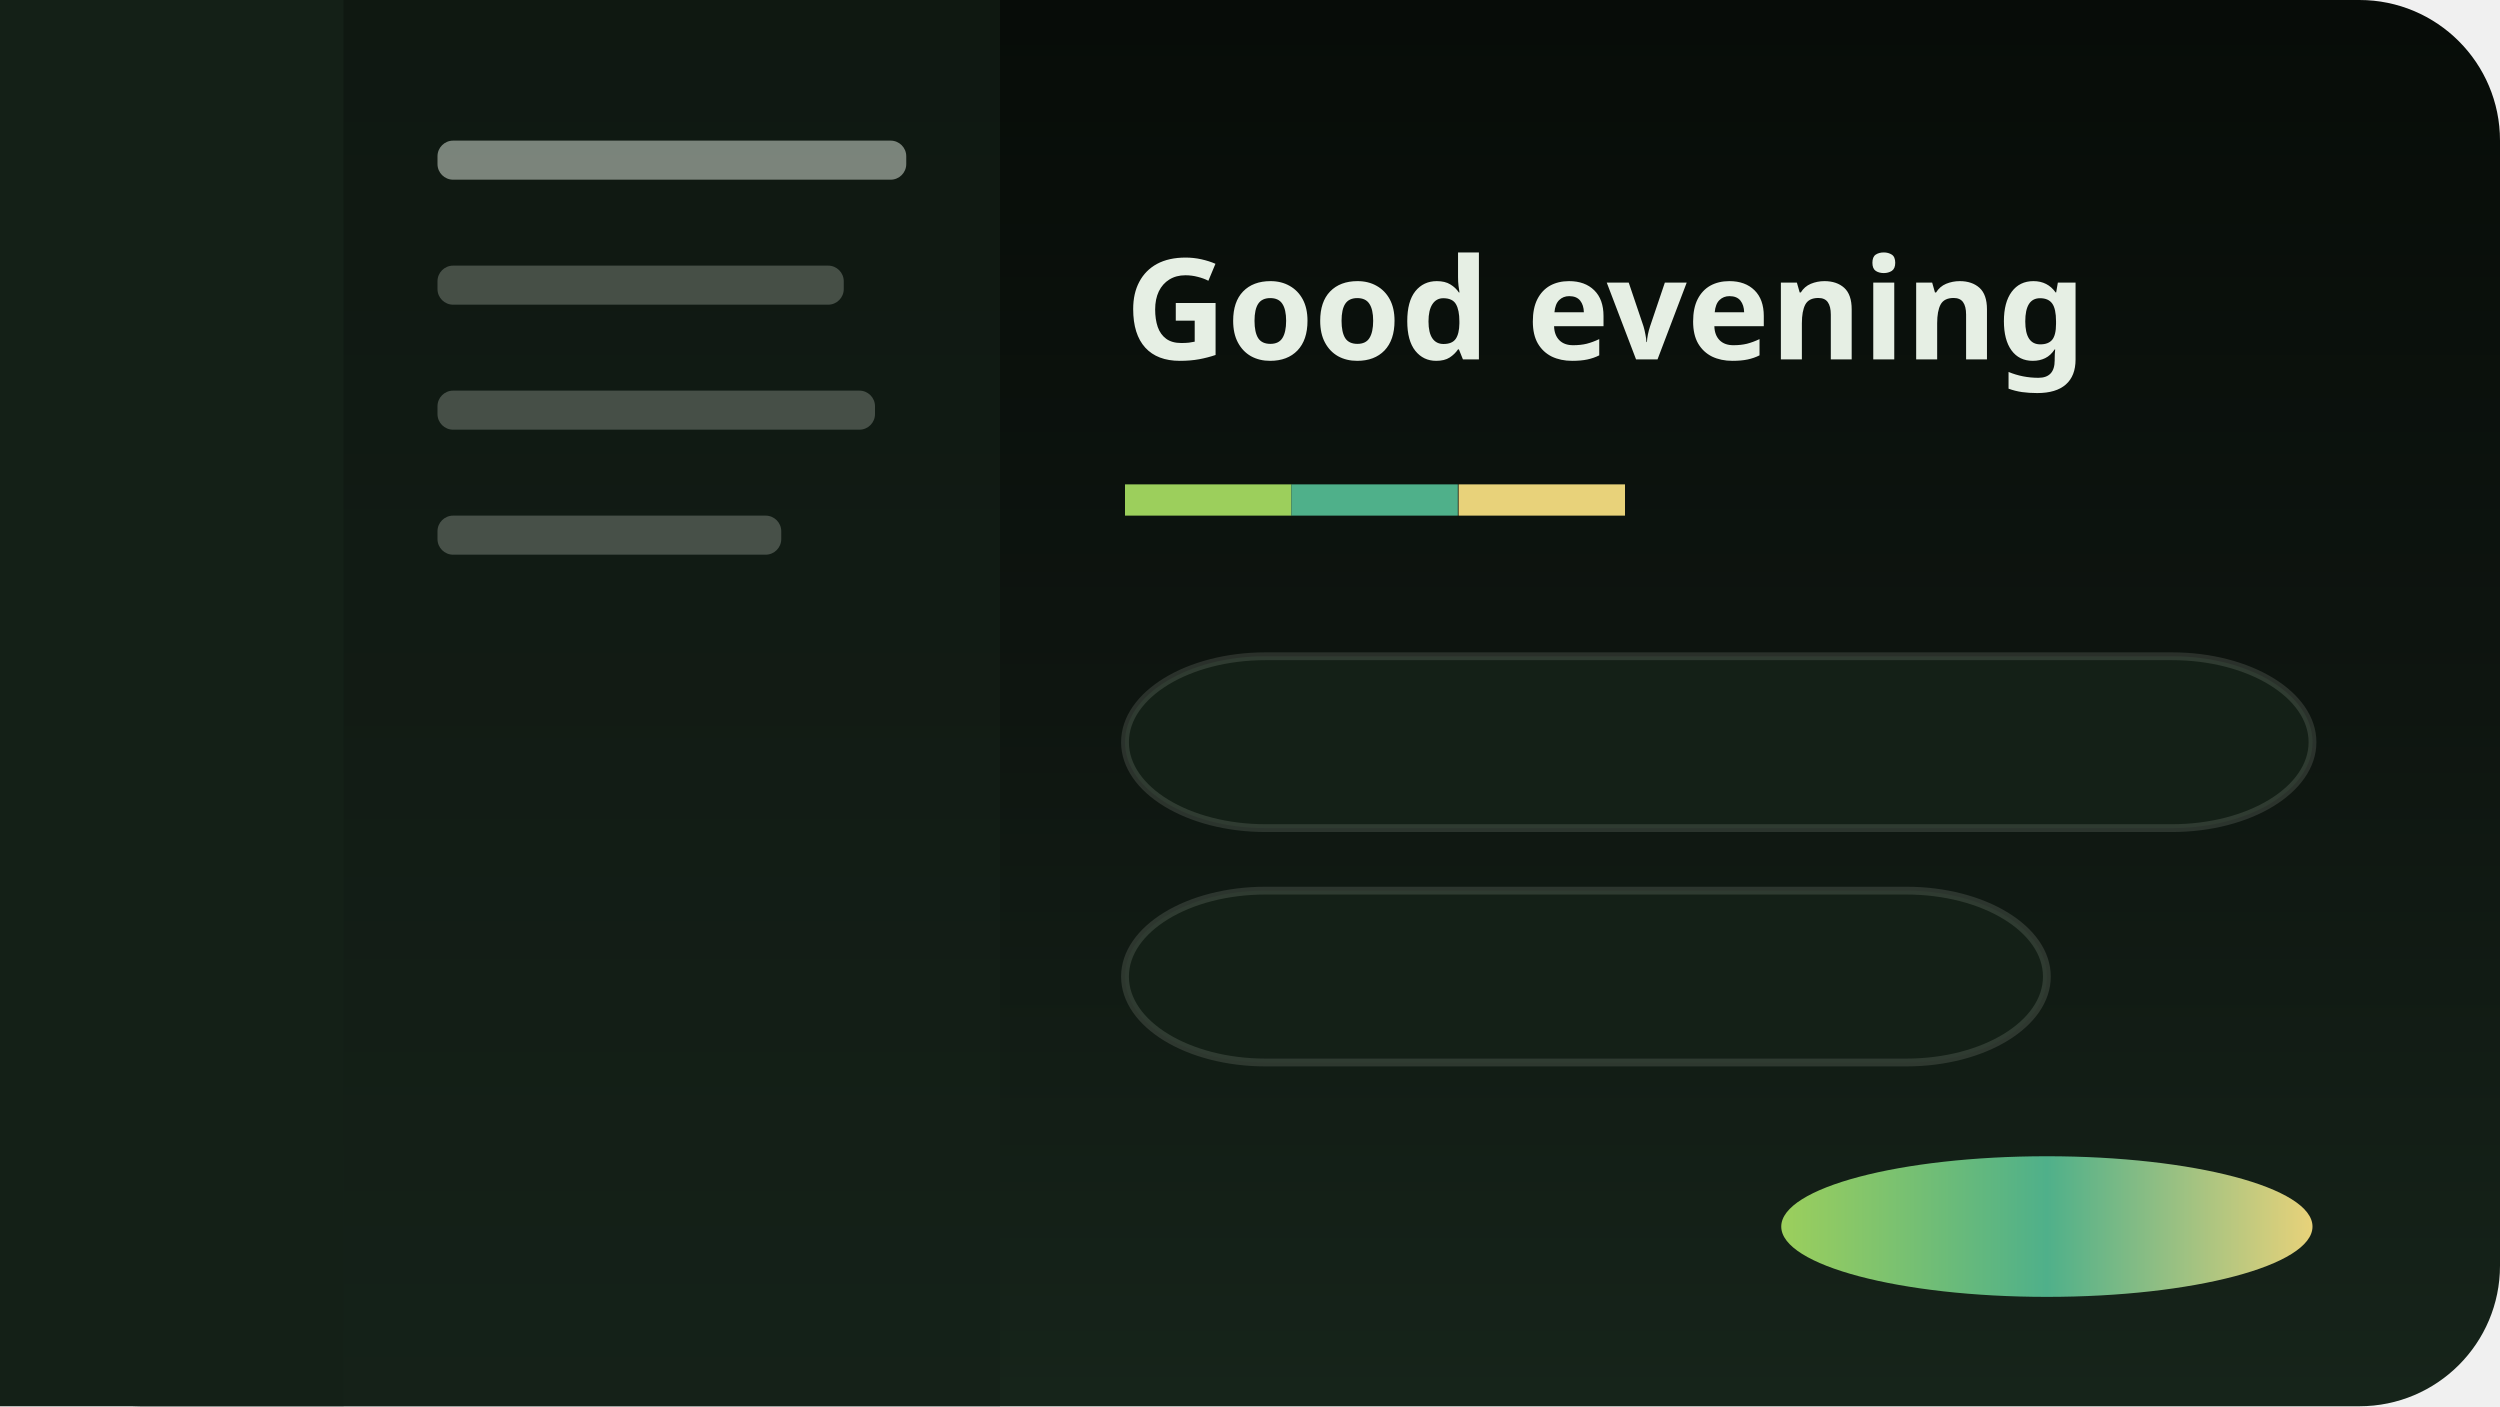
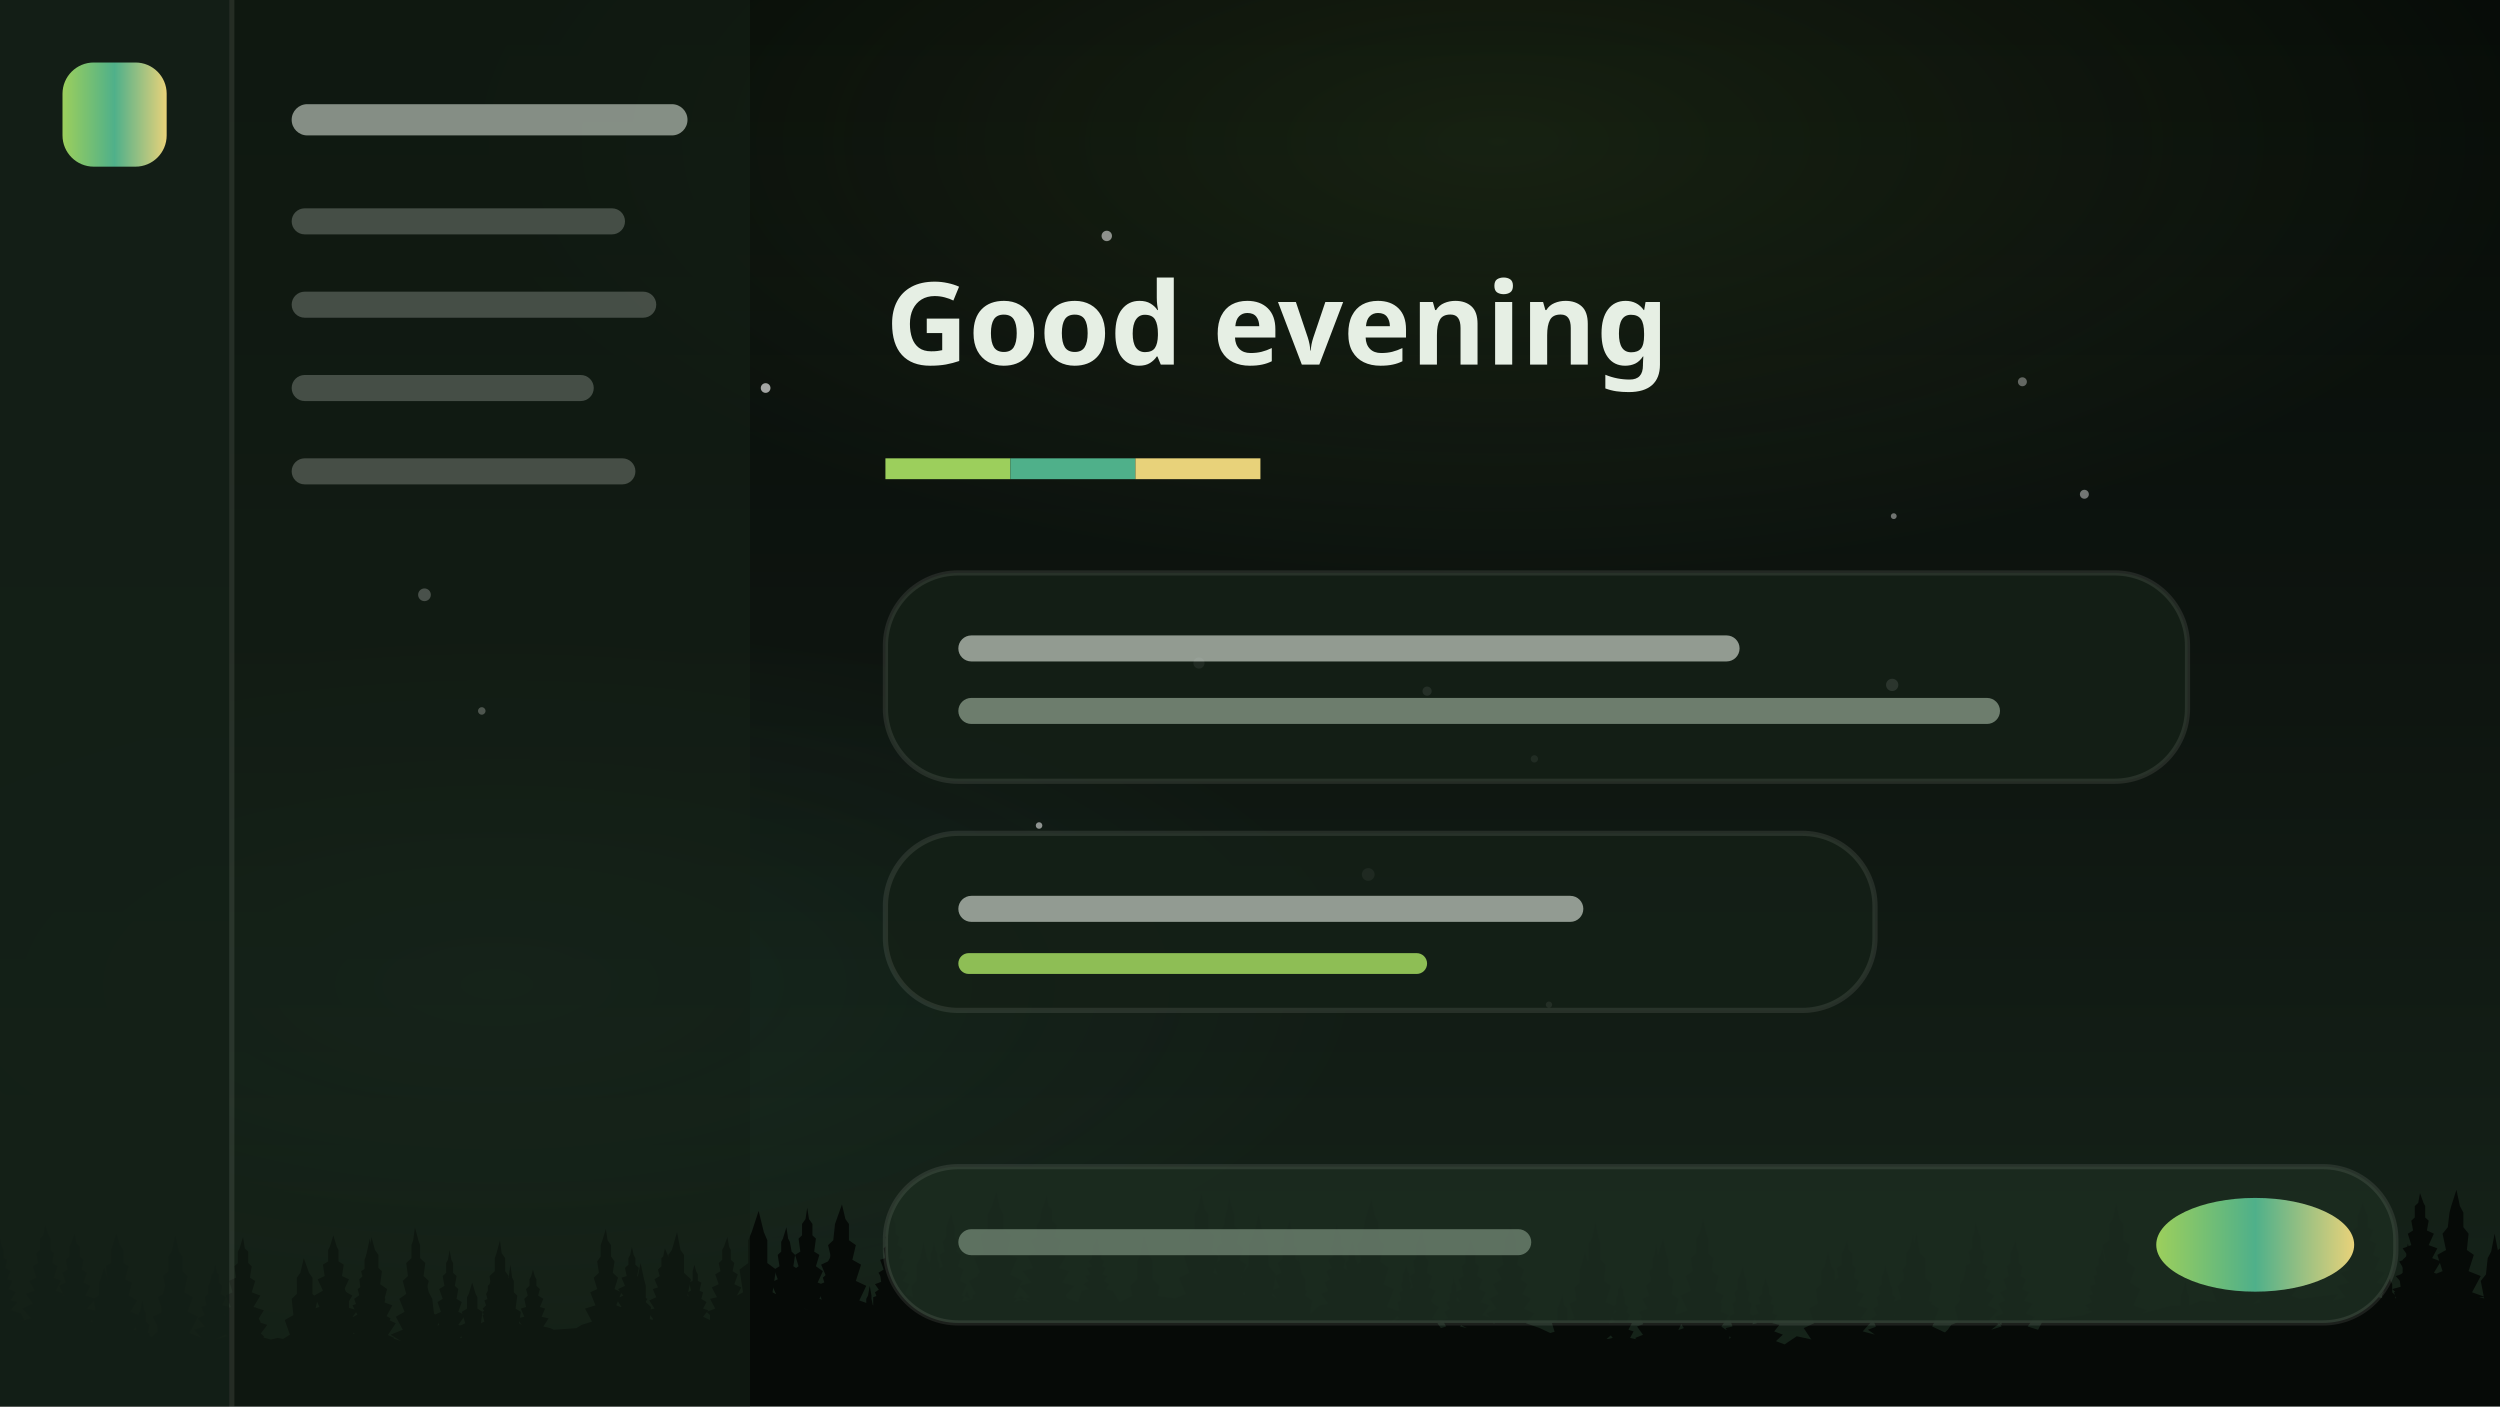
- <svg xmlns="http://www.w3.org/2000/svg" width="320" height="180" viewBox="0 0 320 180">
+ <svg xmlns="http://www.w3.org/2000/svg" width="480" height="270" viewBox="0 0 480 270" role="img" aria-label="Moss">
  <defs>
    <linearGradient id="sky" x1="0" y1="0" x2="0" y2="1">
      <stop offset="0.00" stop-color="#070c08" />
      <stop offset="0.50" stop-color="#0e1510" />
      <stop offset="1.00" stop-color="#16241a" />
    </linearGradient>
    <linearGradient id="btn" x1="0" y1="0" x2="1" y2="0">
      <stop offset="0.00" stop-color="#9ccf5c" />
      <stop offset="0.50" stop-color="#4fb08a" />
      <stop offset="1.00" stop-color="#e8d27a" />
    </linearGradient>
+     <radialGradient id="g0">
+       <stop offset="0" stop-color="#9ccf5c" stop-opacity="0.10" />
+       <stop offset="0.7" stop-color="#9ccf5c" stop-opacity="0" />
+     </radialGradient>
+     <radialGradient id="g1">
+       <stop offset="0" stop-color="#4fb08a" stop-opacity="0.08" />
+       <stop offset="0.7" stop-color="#4fb08a" stop-opacity="0" />
+     </radialGradient>
  </defs>
-   <rect width="320" height="180" rx="18" fill="url(#sky)" />
-   <rect x="0" y="0" width="44" height="180" fill="#142017" />
-   <rect x="44" y="0" width="84" height="180" fill="#142017" opacity="0.6" />
-   <rect x="56" y="18" width="60" height="5" rx="2" fill="#e6efe4" opacity="0.5" />
-   <rect x="56" y="34" width="52" height="5" rx="2" fill="#e6efe4" opacity="0.25" />
-   <rect x="56" y="50" width="56" height="5" rx="2" fill="#e6efe4" opacity="0.25" />
-   <rect x="56" y="66" width="44" height="5" rx="2" fill="#e6efe4" opacity="0.25" />
-   <text x="144" y="46" font-family="'Zen Maru Gothic', sans-serif" font-size="18" font-weight="600" fill="#e6efe4" style="">Good evening</text>
-   <rect x="144.0" y="62" width="21.3" height="4" fill="#9ccf5c" />
-   <rect x="165.3" y="62" width="21.3" height="4" fill="#4fb08a" />
-   <rect x="186.7" y="62" width="21.3" height="4" fill="#e8d27a" />
-   <rect x="144" y="84" width="152" height="22" rx="18" fill="#142017" stroke="#e6efe4" stroke-opacity="0.13" />
-   <rect x="144" y="114" width="118" height="22" rx="18" fill="#142017" stroke="#e6efe4" stroke-opacity="0.13" />
-   <rect x="228" y="148" width="68" height="18" rx="999" fill="url(#btn)" />
+   <rect width="480" height="270" fill="url(#sky)" />
+   <ellipse cx="288.0" cy="27.0" rx="288.0" ry="121.5" fill="url(#g0)" />
+   <ellipse cx="96.0" cy="189.0" rx="240.0" ry="101.2" fill="url(#g1)" />
+   <circle cx="147.0" cy="74.5" r="0.93" fill="#ffffff" fill-opacity="0.62" />
+   <circle cx="199.5" cy="158.5" r="0.63" fill="#ffffff" fill-opacity="0.53" />
+   <circle cx="81.5" cy="114.2" r="1.22" fill="#ffffff" fill-opacity="0.58" />
+   <circle cx="262.7" cy="167.9" r="1.22" fill="#ffffff" fill-opacity="0.35" />
+   <circle cx="363.3" cy="131.5" r="1.18" fill="#ffffff" fill-opacity="0.73" />
+   <circle cx="297.4" cy="192.9" r="0.61" fill="#ffffff" fill-opacity="0.48" />
+   <circle cx="274.0" cy="132.7" r="0.88" fill="#ffffff" fill-opacity="0.55" />
+   <circle cx="363.6" cy="99.1" r="0.56" fill="#ffffff" fill-opacity="0.41" />
+   <circle cx="92.5" cy="136.5" r="0.72" fill="#ffffff" fill-opacity="0.62" />
+   <circle cx="212.5" cy="45.3" r="1.00" fill="#ffffff" fill-opacity="0.52" />
+   <circle cx="388.3" cy="73.3" r="0.86" fill="#ffffff" fill-opacity="0.35" />
+   <circle cx="230.2" cy="127.3" r="1.07" fill="#ffffff" fill-opacity="0.42" />
+   <circle cx="294.6" cy="145.7" r="0.70" fill="#ffffff" fill-opacity="0.43" />
+   <circle cx="400.2" cy="94.9" r="0.86" fill="#ffffff" fill-opacity="0.42" />
+   <svg x="0.0" y="220.0" width="533.3" height="50.0" viewBox="0 0 1600 160" preserveAspectRatio="none">
+     <g fill="#060a07">
+       <path d="M0 160 L0 105 L-12 103 L-6 101 L-10 96 L-6 95 L-9 90 L-5 88 L-7 83 L-4 82 L-6 77 L-3 75 L-4 70 L-2 69 L-2 64 L-1 62 L0 57 L1 62 L2 64 L2 69 L4 70 L3 75 L6 77 L4 82 L7 83 L5 88 L9 90 L6 95 L10 96 L6 101 L12 103 L14 107 L11 108 L18 106 L13 100 L19 97 L15 91 L20 89 L17 83 L21 81 L19 74 L22 72 L21 66 L23 64 L23 57 L25 55 L26 49 L28 55 L29 57 L29 64 L31 66 L30 72 L33 74 L31 81 L35 83 L32 89 L37 91 L33 97 L39 100 L34 106 L41 108 L27 110 L34 108 L29 102 L35 100 L31 94 L37 92 L34 86 L38 84 L36 78 L39 76 L38 70 L40 68 L40 62 L41 60 L43 54 L44 60 L46 62 L46 68 L48 70 L47 76 L50 78 L48 84 L52 86 L49 92 L55 94 L50 100 L57 102 L52 108 L59 110 L59 107 L50 115 L58 113 L53 105 L59 102 L56 95 L61 92 L58 84 L62 82 L61 74 L64 72 L64 64 L65 61 L67 54 L69 61 L71 64 L71 72 L74 74 L72 82 L76 84 L74 92 L79 95 L75 102 L82 105 L77 113 L84 115 L86 115 L86 118 L93 115 L88 105 L94 102 L91 93 L96 90 L94 80 L97 77 L97 68 L99 65 L101 55 L103 65 L105 68 L105 77 L108 80 L106 90 L111 93 L108 102 L114 105 L109 115 L116 118 L112 113 L118 111 L114 106 L118 104 L116 99 L119 98 L118 93 L120 91 L120 86 L121 84 L122 79 L123 78 L124 73 L125 78 L126 79 L126 84 L128 86 L127 91 L130 93 L128 98 L132 99 L129 104 L134 106 L130 111 L135 113 L124 119 L131 117 L126 110 L132 108 L128 101 L133 99 L130 92 L134 90 L132 83 L136 81 L135 74 L137 72 L137 65 L138 63 L140 56 L141 63 L143 65 L143 72 L145 74 L144 81 L147 83 L145 90 L150 92 L146 99 L152 101 L148 108 L154 110 L149 117 L156 119 L160 118 L174 121 L173 119 L182 117 L176 110 L183 108 L178 101 L184 99 L181 92 L186 89 L183 82 L187 80 L186 73 L189 71 L189 64 L190 62 L192 55 L194 62 L195 64 L195 71 L198 73 L197 80 L201 82 L198 89 L203 92 L199 99 L206 101 L201 108 L208 110 L202 117 L210 119 L198 120 L205 117 L201 109 L207 106 L203 98 L208 96 L206 88 L210 85 L208 77 L211 75 L211 67 L213 64 L214 56 L216 64 L218 67 L218 75 L220 77 L219 85 L223 88 L221 96 L226 98 L222 106 L228 109 L223 117 L231 120 L228 118 L225 116 L232 113 L228 105 L233 102 L230 94 L234 91 L232 83 L235 80 L234 72 L237 69 L237 61 L238 58 L239 50 L241 58 L242 61 L242 69 L245 72 L244 80 L247 83 L245 91 L249 94 L246 102 L251 105 L247 113 L253 116 L247 120 L252 118 L249 112 L253 110 L250 104 L254 102 L252 96 L255 94 L253 88 L256 86 L255 80 L257 78 L257 72 L258 70 L259 64 L260 70 L261 72 L261 78 L263 80 L262 86 L264 88 L263 94 L266 96 L264 102 L268 104 L264 110 L269 112 L265 118 L271 120 L273 116 L276 113 L279 112 L277 109 L279 108 L278 104 L280 103 L278 100 L280 98 L279 95 L281 94 L280 91 L281 89 L281 86 L282 85 L283 81 L283 85 L284 86 L284 89 L285 91 L284 94 L286 95 L285 98 L287 100 L285 103 L288 104 L286 108 L289 109 L286 112 L290 113 L275 113 L281 110 L278 102 L282 99 L280 91 L283 88 L282 80 L285 77 L285 69 L286 66 L288 58 L289 66 L291 69 L291 77 L293 80 L292 88 L295 91 L293 99 L298 102 L294 110 L300 113 L297 112 L301 111 L298 106 L302 105 L300 100 L303 99 L302 94 L304 92 L303 88 L305 86 L305 82 L306 80 L307 76 L308 80 L309 82 L309 86 L311 88 L310 92 L313 94 L311 99 L314 100 L312 105 L316 106 L313 111 L317 112 L319 113 L332 112 L335 110 L341 108 L337 100 L343 98 L340 90 L344 88 L342 81 L345 78 L344 71 L346 68 L346 61 L347 58 L349 51 L350 58 L352 61 L352 68 L354 71 L353 78 L356 81 L354 88 L358 90 L355 98 L360 100 L356 108 L363 110 L352 107 L357 105 L353 100 L358 99 L355 94 L359 92 L356 88 L360 86 L358 81 L361 80 L360 75 L362 73 L362 69 L363 67 L364 62 L365 67 L366 69 L366 73 L368 75 L367 80 L369 81 L368 86 L371 88 L369 92 L373 94 L370 99 L374 100 L370 105 L376 107 L376 106 L371 108 L376 106 L372 101 L377 100 L374 95 L378 93 L376 88 L379 87 L377 82 L380 80 L379 76 L381 74 L381 69 L382 68 L383 63 L385 68 L386 69 L386 74 L387 76 L387 80 L389 82 L388 87 L391 88 L389 93 L393 95 L389 100 L394 101 L390 106 L396 108 L391 107 L396 105 L393 101 L396 100 L394 96 L397 94 L396 90 L398 89 L397 84 L399 83 L399 79 L399 77 L400 73 L401 77 L402 79 L402 83 L404 84 L403 89 L405 90 L404 94 L407 96 L405 100 L408 101 L405 105 L409 107 L409 104 L407 102 L412 100 L409 94 L413 93 L410 87 L414 85 L412 79 L415 77 L414 72 L416 70 L416 64 L417 62 L419 56 L420 62 L421 64 L421 70 L423 72 L422 77 L425 79 L423 85 L427 87 L424 93 L429 94 L425 100 L430 102 L435 98 L439 101 L445 99 L441 93 L447 91 L444 84 L448 82 L446 76 L449 74 L448 67 L450 65 L450 59 L451 57 L453 50 L454 57 L455 59 L456 65 L458 67 L457 74 L460 76 L458 82 L462 84 L459 91 L464 93 L460 99 L466 101 L452 96 L458 94 L454 86 L459 84 L456 77 L460 74 L458 67 L461 65 L460 57 L462 55 L462 48 L464 45 L465 38 L466 45 L468 48 L468 55 L470 57 L469 65 L472 67 L470 74 L474 77 L471 84 L476 86 L472 94 L478 96 L467 98 L475 95 L470 86 L477 83 L473 73 L479 70 L477 61 L480 58 L481 48 L482 45 L485 36 L487 45 L489 48 L489 58 L493 61 L491 70 L496 73 L493 83 L499 86 L495 95 L503 98 L503 97 L503 93 L508 91 L504 85 L509 83 L506 78 L509 76 L507 70 L510 69 L509 63 L511 61 L510 56 L512 54 L512 48 L513 46 L514 41 L515 46 L516 48 L516 54 L518 56 L517 61 L520 63 L518 69 L521 70 L519 76 L523 78 L520 83 L524 85 L521 91 L526 93 L524 92 L530 96 L533 94 L531 90 L534 88 L532 84 L535 82 L533 78 L536 76 L535 72 L536 70 L536 66 L537 64 L538 59 L539 64 L540 66 L540 70 L541 72 L541 76 L543 78 L541 82 L544 84 L542 88 L545 90 L543 94 L547 96 L536 94 L541 92 L538 85 L542 83 L540 76 L543 74 L541 67 L544 65 L543 59 L545 56 L545 50 L546 47 L548 41 L549 47 L550 50 L550 56 L552 59 L551 65 L554 67 L552 74 L555 76 L553 83 L557 85 L554 92 L559 94 L557 89 L554 96 L563 93 L558 83 L565 79 L561 69 L567 66 L565 55 L569 52 L569 42 L571 38 L574 28 L576 38 L578 42 L578 52 L582 55 L580 66 L586 69 L582 79 L589 83 L584 93 L593 96 L588 92 L584 96 L593 93 L587 86 L594 84 L589 77 L595 75 L592 68 L597 65 L594 58 L598 56 L597 49 L599 46 L600 39 L601 37 L603 30 L604 37 L606 39 L606 46 L609 49 L607 56 L611 58 L609 65 L614 68 L610 75 L616 77 L612 84 L619 86 L613 93 L621 96 L623 89 L627 88 L624 85 L627 83 L625 80 L628 79 L626 75 L629 74 L627 71 L629 69 L629 66 L630 65 L630 61 L631 60 L632 57 L632 60 L633 61 L633 65 L635 66 L634 69 L636 71 L635 74 L637 75 L635 79 L638 80 L636 83 L639 85 L637 88 L641 89 L645 96 L658 89 L666 92 L679 94 L676 94 L683 91 L679 81 L685 78 L682 68 L686 65 L685 55 L688 52 L688 42 L690 39 L692 29 L694 39 L696 42 L696 52 L699 55 L698 65 L702 68 L699 78 L705 81 L701 91 L708 94 L694 94 L701 91 L696 84 L702 81 L699 73 L703 70 L701 63 L704 60 L703 52 L705 49 L706 42 L707 39 L708 31 L710 39 L711 42 L711 49 L714 52 L712 60 L716 63 L714 70 L718 73 L715 81 L720 84 L716 91 L722 94 L730 101 L736 100 L730 98 L736 95 L732 89 L737 87 L734 80 L738 78 L736 72 L739 69 L738 63 L740 61 L740 54 L741 52 L743 46 L744 52 L745 54 L745 61 L747 63 L746 69 L749 72 L747 78 L751 80 L748 87 L753 89 L750 95 L755 98 L755 103 L760 98 L765 97 L761 91 L765 89 L763 84 L766 82 L764 77 L767 75 L765 70 L768 68 L767 63 L768 61 L769 55 L769 54 L770 48 L771 54 L772 55 L772 61 L774 63 L773 68 L775 70 L774 75 L777 77 L775 82 L778 84 L775 89 L780 91 L776 97 L781 98 L768 103 L773 101 L770 97 L774 95 L771 90 L774 89 L772 84 L775 83 L774 78 L776 76 L775 72 L777 70 L777 65 L778 64 L779 59 L780 64 L780 65 L781 70 L782 72 L781 76 L784 78 L782 83 L785 84 L783 89 L786 90 L784 95 L788 97 L784 101 L789 103 L773 102 L780 99 L776 88 L782 85 L779 75 L784 71 L782 61 L785 57 L786 47 L787 43 L790 33 L792 43 L794 47 L794 57 L797 61 L795 71 L800 75 L797 85 L803 88 L799 99 L807 102 L802 108 L806 106 L803 102 L806 101 L805 96 L807 95 L806 90 L808 89 L807 85 L808 83 L808 79 L809 77 L810 73 L811 77 L812 79 L812 83 L813 85 L812 89 L814 90 L813 95 L815 96 L814 101 L817 102 L814 106 L818 108 L807 108 L812 106 L808 99 L813 96 L810 89 L814 87 L812 80 L815 78 L814 71 L816 68 L816 61 L817 59 L819 52 L820 59 L821 61 L821 68 L823 71 L822 78 L825 80 L823 87 L827 89 L824 96 L829 99 L825 106 L831 108 L828 109 L830 112 L833 111 L831 107 L834 106 L832 102 L835 100 L833 96 L835 95 L835 91 L836 90 L836 86 L837 84 L837 80 L838 84 L839 86 L839 90 L840 91 L839 95 L841 96 L840 100 L842 102 L841 106 L844 107 L841 111 L845 112 L834 106 L840 104 L836 98 L841 96 L838 90 L842 88 L840 82 L843 80 L842 74 L844 72 L844 66 L846 64 L847 58 L849 64 L850 66 L850 72 L852 74 L851 80 L854 82 L852 88 L856 90 L853 96 L858 98 L854 104 L860 106 L861 114 L854 112 L861 109 L856 103 L862 100 L858 94 L863 91 L860 85 L865 82 L862 76 L866 73 L865 67 L867 64 L867 58 L869 55 L870 49 L872 55 L873 58 L873 64 L875 67 L874 73 L878 76 L876 82 L880 85 L877 91 L882 94 L878 100 L884 103 L879 109 L887 112 L893 115 L906 111 L912 112 L904 112 L911 109 L907 99 L912 96 L910 86 L914 83 L912 73 L915 70 L915 60 L917 57 L919 47 L921 57 L922 60 L922 70 L925 73 L924 83 L928 86 L925 96 L931 99 L927 109 L933 112 L925 119 L929 118 L926 114 L929 113 L927 109 L930 108 L928 104 L931 102 L929 99 L931 97 L931 93 L932 92 L932 88 L933 87 L934 83 L934 87 L935 88 L935 92 L936 93 L936 97 L938 99 L937 102 L939 104 L937 108 L940 109 L938 113 L941 114 L939 118 L943 119 L947 118 L941 119 L947 117 L943 111 L948 109 L944 102 L949 100 L946 94 L950 92 L948 86 L951 83 L950 77 L952 75 L952 69 L953 67 L954 60 L955 67 L956 69 L956 75 L958 77 L957 83 L960 86 L958 92 L962 94 L959 100 L963 102 L960 109 L965 111 L961 117 L967 119 L964 118 L962 115 L970 112 L965 104 L972 101 L968 92 L974 89 L971 80 L975 77 L974 69 L977 66 L977 57 L979 54 L981 45 L983 54 L984 57 L984 66 L987 69 L986 77 L990 80 L988 89 L993 92 L989 101 L996 104 L991 112 L999 115 L992 120 L997 118 L994 112 L998 111 L996 105 L999 103 L998 97 L1000 95 L999 90 L1001 88 L1001 82 L1002 80 L1004 74 L1005 80 L1006 82 L1006 88 L1008 90 L1007 95 L1009 97 L1008 103 L1011 105 L1009 111 L1013 112 L1010 118 L1015 120 L1005 122 L1010 120 L1007 116 L1011 114 L1008 110 L1012 109 L1010 104 L1013 103 L1011 98 L1014 97 L1013 93 L1015 91 L1015 87 L1016 85 L1017 81 L1018 85 L1019 87 L1019 91 L1021 93 L1020 97 L1022 98 L1021 103 L1024 104 L1021 109 L1025 110 L1022 114 L1027 116 L1023 120 L1028 122 L1035 117 L1048 120 L1056 116 L1047 116 L1054 114 L1049 108 L1056 106 L1051 100 L1057 98 L1054 91 L1058 89 L1056 83 L1059 81 L1058 75 L1061 73 L1061 66 L1062 64 L1064 58 L1065 64 L1067 66 L1067 73 L1069 75 L1068 81 L1071 83 L1069 89 L1074 91 L1070 98 L1076 100 L1072 106 L1078 108 L1073 114 L1080 116 L1076 113 L1081 111 L1078 106 L1081 104 L1079 100 L1082 98 L1081 93 L1083 91 L1082 87 L1084 85 L1084 80 L1085 78 L1086 73 L1087 78 L1088 80 L1088 85 L1090 87 L1089 91 L1092 93 L1090 98 L1093 100 L1091 104 L1095 106 L1092 111 L1096 113 L1085 117 L1093 114 L1088 107 L1094 104 L1090 96 L1095 94 L1093 86 L1097 84 L1096 76 L1098 73 L1098 66 L1100 63 L1102 55 L1103 63 L1105 66 L1105 73 L1108 76 L1106 84 L1110 86 L1108 94 L1113 96 L1109 104 L1115 107 L1111 114 L1118 117 L1122 113 L1124 110 L1131 107 L1126 101 L1132 98 L1128 92 L1133 89 L1130 83 L1134 81 L1132 74 L1135 72 L1134 65 L1136 63 L1136 56 L1137 54 L1138 47 L1140 54 L1141 56 L1141 63 L1143 65 L1142 72 L1145 74 L1143 81 L1147 83 L1144 89 L1149 92 L1145 98 L1151 101 L1146 107 L1153 110 L1153 108 L1147 113 L1153 111 L1149 105 L1154 103 L1151 97 L1155 95 L1152 90 L1156 88 L1154 82 L1157 80 L1156 74 L1158 72 L1158 66 L1159 64 L1161 58 L1162 64 L1163 66 L1163 72 L1165 74 L1164 80 L1167 82 L1165 88 L1169 90 L1166 95 L1171 97 L1167 103 L1172 105 L1168 111 L1174 113 L1177 107 L1193 105 L1200 104 L1205 102 L1201 98 L1205 96 L1203 92 L1206 91 L1204 86 L1207 85 L1206 80 L1208 79 L1207 75 L1209 73 L1209 69 L1210 67 L1211 63 L1212 67 L1212 69 L1213 73 L1214 75 L1213 79 L1216 80 L1214 85 L1217 86 L1215 91 L1219 92 L1216 96 L1220 98 L1217 102 L1221 104 L1201 101 L1209 98 L1204 88 L1211 84 L1208 75 L1213 71 L1211 61 L1215 58 L1215 48 L1217 45 L1219 35 L1221 45 L1223 48 L1223 58 L1227 61 L1225 71 L1230 75 L1227 84 L1233 88 L1229 98 L1237 101 L1234 103 L1251 98 L1261 98 L1268 95 L1277 96 L1280 92 L1285 90 L1282 83 L1286 80 L1284 73 L1287 71 L1286 64 L1289 61 L1289 54 L1290 51 L1292 44 L1293 51 L1294 54 L1294 61 L1297 64 L1296 71 L1299 73 L1297 80 L1301 83 L1298 90 L1304 92 L1298 97 L1302 96 L1300 91 L1303 90 L1301 85 L1304 84 L1302 79 L1304 78 L1304 73 L1305 72 L1305 67 L1306 65 L1307 61 L1308 65 L1309 67 L1309 72 L1310 73 L1310 78 L1312 79 L1310 84 L1313 85 L1311 90 L1314 91 L1312 96 L1316 97 L1302 94 L1307 92 L1303 87 L1308 85 L1305 80 L1309 78 L1306 72 L1310 70 L1308 65 L1310 63 L1310 57 L1311 55 L1311 50 L1312 48 L1314 43 L1315 48 L1316 50 L1316 55 L1317 57 L1317 63 L1319 65 L1318 70 L1321 72 L1318 78 L1322 80 L1319 85 L1324 87 L1320 92 L1325 94 L1332 93 L1347 91 L1344 95 L1351 93 L1346 86 L1353 84 L1348 78 L1354 76 L1350 69 L1355 67 L1353 60 L1356 58 L1355 52 L1358 50 L1358 43 L1359 41 L1361 35 L1363 41 L1364 43 L1364 50 L1367 52 L1365 58 L1369 60 L1367 67 L1371 69 L1368 76 L1374 78 L1369 84 L1376 86 L1370 93 L1378 95 L1382 92 L1378 88 L1385 86 L1380 80 L1386 78 L1382 71 L1388 69 L1384 63 L1389 61 L1387 54 L1390 52 L1389 46 L1391 44 L1391 37 L1393 35 L1394 29 L1396 35 L1397 37 L1397 44 L1399 46 L1398 52 L1402 54 L1399 61 L1404 63 L1401 69 L1406 71 L1402 78 L1408 80 L1403 86 L1410 88 L1397 93 L1405 90 L1400 80 L1407 77 L1404 67 L1409 64 L1407 54 L1410 50 L1411 41 L1412 37 L1415 27 L1417 37 L1419 41 L1419 50 L1422 54 L1421 64 L1425 67 L1422 77 L1429 80 L1424 90 L1432 93 L1428 93 L1432 94 L1437 92 L1434 87 L1438 85 L1435 80 L1438 78 L1437 72 L1439 71 L1438 65 L1440 63 L1440 58 L1441 56 L1442 51 L1443 56 L1444 58 L1444 63 L1446 65 L1445 71 L1447 72 L1446 78 L1449 80 L1447 85 L1450 87 L1447 92 L1452 94 L1436 90 L1443 88 L1438 82 L1444 80 L1440 74 L1445 71 L1442 65 L1446 63 L1444 57 L1447 55 L1446 48 L1449 46 L1449 40 L1450 38 L1452 31 L1453 38 L1454 40 L1454 46 L1457 48 L1456 55 L1459 57 L1457 63 L1461 65 L1458 71 L1463 74 L1459 80 L1465 82 L1460 88 L1468 90 L1462 93 L1466 91 L1464 85 L1467 83 L1465 76 L1468 74 L1467 68 L1469 66 L1469 60 L1470 57 L1471 51 L1472 57 L1473 60 L1473 66 L1475 68 L1474 74 L1477 76 L1475 83 L1478 85 L1476 91 L1480 93 L1463 94 L1470 92 L1465 84 L1471 82 L1468 74 L1472 71 L1470 64 L1473 61 L1472 54 L1475 51 L1475 43 L1476 41 L1478 33 L1479 41 L1481 43 L1481 51 L1483 54 L1482 61 L1485 64 L1483 71 L1488 74 L1484 82 L1490 84 L1486 92 L1492 94 L1500 95 L1507 96 L1515 98 L1513 101 L1519 99 L1515 93 L1521 91 L1517 85 L1522 83 L1519 76 L1523 74 L1521 68 L1524 66 L1523 60 L1525 57 L1525 51 L1526 49 L1528 43 L1529 49 L1530 51 L1530 57 L1533 60 L1532 66 L1535 68 L1533 74 L1537 76 L1534 83 L1539 85 L1535 91 L1541 93 L1536 99 L1543 101 L1548 102 L1600 105 L1600 160 Z" fill="#060a07" />
+       <path d="M0 160 L0 137 L0 137 L17 138 L30 137 L31 142 L37 140 L32 134 L38 132 L34 125 L38 123 L36 117 L39 115 L38 109 L40 106 L40 100 L41 98 L41 92 L42 89 L44 83 L45 89 L46 92 L46 98 L48 100 L47 106 L50 109 L48 115 L51 117 L49 123 L53 125 L50 132 L55 134 L51 140 L57 142 L42 142 L50 139 L44 132 L51 130 L47 123 L53 120 L49 113 L54 111 L52 103 L55 101 L54 94 L57 92 L57 84 L58 82 L60 75 L62 82 L63 84 L63 92 L66 94 L65 101 L68 103 L66 111 L71 113 L67 120 L73 123 L69 130 L76 132 L70 139 L78 142 L75 138 L71 140 L76 138 L73 132 L77 131 L74 125 L78 123 L76 118 L79 116 L78 110 L80 108 L80 103 L81 101 L82 95 L83 101 L84 103 L84 108 L86 110 L85 116 L88 118 L86 123 L90 125 L87 131 L91 132 L88 138 L93 140 L83 141 L89 138 L85 129 L90 126 L88 117 L91 114 L90 105 L93 103 L93 94 L94 91 L96 82 L97 91 L99 94 L99 103 L101 105 L100 114 L103 117 L101 126 L106 129 L102 138 L108 141 L109 142 L127 147 L124 143 L130 141 L126 135 L131 133 L128 127 L132 125 L130 119 L133 117 L132 111 L134 110 L135 104 L136 102 L137 96 L138 102 L140 104 L140 110 L142 111 L141 117 L144 119 L142 125 L146 127 L143 133 L148 135 L144 141 L150 143 L136 144 L141 141 L138 135 L142 133 L140 126 L143 124 L142 117 L144 115 L144 108 L146 106 L147 99 L149 106 L150 108 L150 115 L152 117 L151 124 L155 126 L152 133 L157 135 L154 141 L159 144 L158 149 L155 145 L164 142 L158 132 L166 129 L161 120 L167 116 L164 107 L169 104 L168 94 L171 91 L171 81 L173 78 L175 69 L178 78 L180 81 L180 91 L183 94 L181 104 L187 107 L183 116 L190 120 L185 129 L193 132 L187 142 L196 145 L178 144 L186 141 L181 132 L188 128 L185 119 L190 115 L188 106 L192 102 L192 93 L194 89 L196 80 L199 89 L201 93 L201 102 L204 106 L203 115 L208 119 L205 128 L211 132 L206 141 L215 144 L194 143 L203 140 L197 131 L204 128 L199 118 L205 115 L202 106 L207 103 L204 94 L208 91 L207 82 L210 79 L210 70 L211 67 L213 57 L215 67 L217 70 L217 79 L219 82 L218 91 L222 94 L220 103 L225 106 L221 115 L227 118 L222 128 L230 131 L224 140 L232 143 L230 146 L227 145 L235 142 L230 132 L237 129 L233 119 L239 116 L237 106 L241 103 L241 94 L243 90 L245 81 L247 90 L249 94 L250 103 L253 106 L251 116 L257 119 L253 129 L260 132 L255 142 L264 145 L263 149 L254 148 L262 145 L257 139 L264 136 L259 129 L265 127 L261 120 L266 118 L264 111 L268 109 L266 102 L269 100 L269 93 L270 91 L272 84 L274 91 L275 93 L275 100 L278 102 L277 109 L280 111 L278 118 L283 120 L279 127 L285 129 L281 136 L288 139 L282 145 L290 148 L280 140 L286 138 L282 130 L287 128 L284 121 L288 119 L285 111 L289 109 L287 102 L290 100 L289 92 L291 90 L291 83 L293 81 L294 73 L295 81 L296 83 L296 90 L298 92 L297 100 L300 102 L299 109 L302 111 L300 119 L304 121 L301 128 L306 130 L302 138 L308 140 L296 141 L301 139 L298 132 L302 129 L300 122 L304 120 L302 113 L305 110 L305 103 L306 101 L308 93 L309 101 L311 103 L311 110 L313 113 L312 120 L316 122 L313 129 L318 132 L315 139 L320 141 L317 141 L324 143 L332 141 L342 139 L356 137 L354 141 L361 137 L357 127 L362 124 L360 113 L364 110 L362 99 L365 96 L365 86 L367 82 L369 72 L371 82 L372 86 L372 96 L375 99 L374 110 L378 113 L376 124 L381 127 L377 137 L384 141 L381 135 L367 139 L377 136 L371 125 L379 121 L374 110 L381 107 L378 96 L383 92 L381 82 L385 78 L385 67 L387 64 L390 53 L392 64 L394 67 L394 78 L398 82 L396 92 L402 96 L398 107 L405 110 L400 121 L408 125 L402 136 L412 139 L416 139 L423 135 L412 131 L423 126 L416 113 L425 108 L421 94 L428 90 L426 76 L431 72 L431 58 L433 53 L437 40 L440 53 L442 58 L442 72 L447 76 L445 90 L452 94 L448 108 L457 113 L450 126 L461 131 L447 132 L453 131 L449 125 L454 123 L451 117 L455 116 L452 110 L456 108 L454 102 L457 101 L456 95 L458 93 L458 87 L459 86 L460 80 L461 86 L462 87 L462 93 L464 95 L463 101 L466 102 L464 108 L467 110 L465 116 L469 117 L466 123 L471 125 L467 131 L472 132 L464 128 L471 126 L466 119 L472 117 L468 109 L473 107 L470 100 L474 97 L472 90 L476 88 L474 81 L477 78 L477 71 L478 69 L480 61 L481 69 L482 71 L482 78 L485 81 L484 88 L487 90 L485 97 L489 100 L486 107 L491 109 L487 117 L493 119 L488 126 L495 128 L491 131 L495 129 L492 124 L496 122 L494 116 L497 114 L495 109 L498 107 L497 101 L499 99 L499 94 L500 92 L501 86 L502 92 L502 94 L503 99 L504 101 L503 107 L506 109 L504 114 L507 116 L505 122 L509 124 L506 129 L510 131 L494 134 L503 131 L497 123 L504 120 L499 112 L505 109 L502 101 L507 98 L504 90 L508 87 L507 79 L510 76 L510 68 L511 65 L513 57 L515 65 L517 68 L517 76 L519 79 L518 87 L522 90 L520 98 L525 101 L521 109 L527 112 L522 120 L530 123 L524 131 L532 134 L516 126 L523 123 L519 113 L525 110 L522 99 L526 96 L525 86 L528 83 L528 73 L530 69 L532 59 L534 69 L536 73 L536 83 L539 86 L538 96 L542 99 L539 110 L545 113 L541 123 L548 126 L556 130 L549 132 L559 128 L553 118 L561 115 L556 105 L563 102 L560 92 L565 89 L563 79 L567 75 L567 65 L569 62 L572 52 L574 62 L576 65 L576 75 L580 79 L578 89 L584 92 L580 102 L587 105 L582 115 L591 118 L584 128 L594 132 L606 124 L603 129 L607 127 L605 121 L608 118 L607 112 L609 110 L608 103 L610 101 L610 94 L611 92 L613 85 L614 92 L615 94 L615 101 L617 103 L616 110 L619 112 L617 118 L620 121 L618 127 L622 129 L625 132 L639 128 L652 128 L641 131 L649 127 L644 116 L651 112 L648 101 L653 97 L651 86 L655 82 L655 71 L657 67 L659 56 L662 67 L664 71 L664 82 L668 86 L666 97 L671 101 L668 112 L675 116 L670 127 L678 131 L688 127 L702 131 L713 128 L702 134 L712 129 L706 116 L715 111 L710 97 L717 92 L715 79 L719 74 L720 60 L722 56 L725 42 L728 56 L730 60 L731 74 L735 79 L733 92 L740 97 L735 111 L744 116 L738 129 L748 134 L730 135 L738 131 L733 122 L740 118 L737 108 L742 105 L740 95 L744 92 L744 82 L746 79 L748 69 L750 79 L752 82 L752 92 L756 95 L754 105 L759 108 L756 118 L763 122 L758 131 L766 135 L775 134 L785 133 L801 140 L803 136 L810 133 L806 123 L811 120 L808 110 L813 106 L811 96 L814 93 L815 83 L816 80 L818 70 L820 80 L822 83 L822 93 L825 96 L824 106 L828 110 L825 120 L831 123 L827 133 L834 136 L841 139 L855 142 L868 140 L878 143 L887 142 L885 144 L892 142 L888 136 L893 133 L890 127 L894 125 L892 118 L896 116 L894 109 L897 107 L897 100 L898 98 L900 91 L901 98 L903 100 L903 107 L905 109 L904 116 L908 118 L905 125 L910 127 L907 133 L912 136 L908 142 L914 144 L894 141 L903 138 L897 130 L904 127 L899 119 L905 117 L902 108 L907 106 L904 97 L908 95 L907 87 L910 84 L910 76 L911 73 L913 65 L915 73 L916 76 L916 84 L919 87 L918 95 L922 97 L919 106 L924 108 L921 117 L927 119 L922 127 L929 130 L923 138 L932 141 L924 146 L929 144 L926 138 L930 136 L928 130 L931 128 L929 122 L932 120 L931 114 L933 112 L933 107 L934 105 L935 99 L936 105 L937 107 L937 112 L939 114 L938 120 L941 122 L939 128 L943 130 L940 136 L944 138 L941 144 L946 146 L945 147 L936 142 L946 139 L939 130 L947 127 L942 118 L949 115 L945 106 L950 103 L948 94 L952 91 L951 82 L954 79 L954 70 L955 67 L958 57 L960 67 L961 70 L961 79 L964 82 L963 91 L967 94 L965 103 L970 106 L966 115 L973 118 L968 127 L976 130 L969 139 L979 142 L959 150 L969 145 L963 132 L972 128 L967 115 L974 110 L972 97 L976 93 L977 79 L979 75 L982 62 L985 75 L988 79 L988 93 L992 97 L990 110 L997 115 L993 128 L1001 132 L995 145 L1005 150 L1000 149 L1008 146 L1025 145 L1041 148 L1031 146 L1041 144 L1033 135 L1042 132 L1036 123 L1044 120 L1039 112 L1045 109 L1042 100 L1047 97 L1046 88 L1049 85 L1049 77 L1051 74 L1053 65 L1055 74 L1057 77 L1057 85 L1060 88 L1059 97 L1063 100 L1060 109 L1066 112 L1062 120 L1069 123 L1064 132 L1072 135 L1065 144 L1075 146 L1073 141 L1080 138 L1075 130 L1081 128 L1078 120 L1082 117 L1080 109 L1083 106 L1082 98 L1084 96 L1084 88 L1086 85 L1087 77 L1089 85 L1090 88 L1090 96 L1092 98 L1091 106 L1095 109 L1093 117 L1097 120 L1094 128 L1099 130 L1095 138 L1101 141 L1078 146 L1090 142 L1082 130 L1092 126 L1086 115 L1094 111 L1090 100 L1096 96 L1094 85 L1098 81 L1099 69 L1101 66 L1104 54 L1106 66 L1109 69 L1109 81 L1113 85 L1111 96 L1117 100 L1113 111 L1121 115 L1115 126 L1125 130 L1118 142 L1129 146 L1118 138 L1125 135 L1121 125 L1126 121 L1123 112 L1128 108 L1126 99 L1129 95 L1129 85 L1131 82 L1133 72 L1135 82 L1137 85 L1137 95 L1140 99 L1138 108 L1143 112 L1140 121 L1145 125 L1141 135 L1148 138 L1147 144 L1153 141 L1170 139 L1187 138 L1198 140 L1212 138 L1225 138 L1233 135 L1242 135 L1246 134 L1251 132 L1248 125 L1253 123 L1250 117 L1254 115 L1252 109 L1255 106 L1254 100 L1256 98 L1256 92 L1257 90 L1259 83 L1260 90 L1261 92 L1261 98 L1263 100 L1262 106 L1265 109 L1263 115 L1267 117 L1265 123 L1269 125 L1266 132 L1271 134 L1274 130 L1262 132 L1273 128 L1266 116 L1275 113 L1270 101 L1277 97 L1273 85 L1279 81 L1277 69 L1281 65 L1281 54 L1284 50 L1286 38 L1289 50 L1291 54 L1291 65 L1295 69 L1293 81 L1299 85 L1295 97 L1303 101 L1297 113 L1306 116 L1299 128 L1310 132 L1304 134 L1308 132 L1305 127 L1309 125 L1306 120 L1310 118 L1308 113 L1311 112 L1309 106 L1312 105 L1311 100 L1312 98 L1313 93 L1313 91 L1314 86 L1315 91 L1316 93 L1316 98 L1318 100 L1317 105 L1319 106 L1318 112 L1321 113 L1319 118 L1322 120 L1320 125 L1324 127 L1320 132 L1325 134 L1326 133 L1337 127 L1347 132 L1350 129 L1357 126 L1353 118 L1358 115 L1355 107 L1359 104 L1357 96 L1360 93 L1359 85 L1361 82 L1362 74 L1363 71 L1364 63 L1366 71 L1367 74 L1367 82 L1369 85 L1368 93 L1372 96 L1370 104 L1374 107 L1371 115 L1376 118 L1372 126 L1378 129 L1363 130 L1369 128 L1365 123 L1370 121 L1367 115 L1371 113 L1368 107 L1372 106 L1370 100 L1373 98 L1372 92 L1373 90 L1374 85 L1374 83 L1376 77 L1377 83 L1378 85 L1378 90 L1380 92 L1379 98 L1381 100 L1380 106 L1383 107 L1381 113 L1385 115 L1381 121 L1386 123 L1382 128 L1388 130 L1370 130 L1378 127 L1372 120 L1379 117 L1374 110 L1380 107 L1377 100 L1382 98 L1379 90 L1383 88 L1382 80 L1384 78 L1384 70 L1386 68 L1387 60 L1389 68 L1390 70 L1390 78 L1393 80 L1392 88 L1395 90 L1393 98 L1398 100 L1394 107 L1400 110 L1396 117 L1402 120 L1397 127 L1405 130 L1388 128 L1394 126 L1390 119 L1395 117 L1392 110 L1396 108 L1394 101 L1397 99 L1396 92 L1399 90 L1399 83 L1400 81 L1401 74 L1403 81 L1404 83 L1404 90 L1406 92 L1405 99 L1409 101 L1407 108 L1411 110 L1408 117 L1413 119 L1409 126 L1415 128 L1411 129 L1425 128 L1418 126 L1427 123 L1422 112 L1429 108 L1425 97 L1431 94 L1429 83 L1432 79 L1433 69 L1435 65 L1437 54 L1439 65 L1441 69 L1441 79 L1445 83 L1443 94 L1449 97 L1445 108 L1452 112 L1447 123 L1455 126 L1454 131 L1450 128 L1459 123 L1453 109 L1461 105 L1457 91 L1463 87 L1461 73 L1466 68 L1466 54 L1468 50 L1471 36 L1473 50 L1475 54 L1476 68 L1480 73 L1478 87 L1484 91 L1480 105 L1488 109 L1482 123 L1491 128 L1483 128 L1492 124 L1487 111 L1493 107 L1490 95 L1495 91 L1494 79 L1497 75 L1497 63 L1499 58 L1502 46 L1504 58 L1506 63 L1506 75 L1510 79 L1508 91 L1514 95 L1510 107 L1517 111 L1512 124 L1521 128 L1522 135 L1537 130 L1552 130 L1600 137 L1600 160 Z" fill="#060a07" />
+     </g>
+   </svg>
+   <rect x="0" y="0" width="44" height="270" fill="#142017" fill-opacity="0.92" />
+   <rect x="12" y="12" width="20" height="20" rx="6" fill="url(#btn)" />
+   <rect x="44" y="0" width="100" height="270" fill="#142017" fill-opacity="0.6" />
+   <rect x="44" y="0" width="1" height="270" fill="#e6efe4" fill-opacity="0.1" />
+   <rect x="56" y="20" width="76" height="6" rx="3" fill="#e6efe4" fill-opacity="0.55" />
+   <rect x="56" y="40" width="64" height="5" rx="2.5" fill="#e6efe4" fill-opacity="0.25" />
+   <rect x="56" y="56" width="70" height="5" rx="2.5" fill="#e6efe4" fill-opacity="0.25" />
+   <rect x="56" y="72" width="58" height="5" rx="2.5" fill="#e6efe4" fill-opacity="0.25" />
+   <rect x="56" y="88" width="66" height="5" rx="2.5" fill="#e6efe4" fill-opacity="0.25" />
+   <text x="170" y="70" font-family="'Zen Maru Gothic', sans-serif" font-size="22" font-weight="600" fill="#e6efe4" style="">Good evening</text>
+   <rect x="170.0" y="88" width="24.0" height="4" fill="#9ccf5c" />
+   <rect x="194.0" y="88" width="24.0" height="4" fill="#4fb08a" />
+   <rect x="218.0" y="88" width="24.0" height="4" fill="#e8d27a" />
+   <rect x="170" y="110" width="250" height="40" rx="14" fill="#142017" fill-opacity="0.86" stroke="#e6efe4" stroke-opacity="0.1" />
+   <rect x="184" y="122" width="150" height="5" rx="2.5" fill="#e6efe4" fill-opacity="0.6" />
+   <rect x="184" y="134" width="200" height="5" rx="2.5" fill="#a9bda9" fill-opacity="0.6" />
+   <rect x="170" y="160" width="190" height="34" rx="14" fill="#142017" fill-opacity="0.86" stroke="#e6efe4" stroke-opacity="0.1" />
+   <rect x="184" y="172" width="120" height="5" rx="2.5" fill="#e6efe4" fill-opacity="0.6" />
+   <rect x="184" y="183" width="90" height="4" rx="2" fill="#9ccf5c" fill-opacity="0.9" />
+   <rect x="170" y="224" width="290" height="30" rx="14" fill="#1b2a1f" fill-opacity="0.95" stroke="#e6efe4" stroke-opacity="0.1" />
+   <rect x="184" y="236" width="110" height="5" rx="2.5" fill="#8ba08c" fill-opacity="0.6" />
+   <rect x="414" y="230" width="38" height="18" rx="99" fill="url(#btn)" />
</svg>
